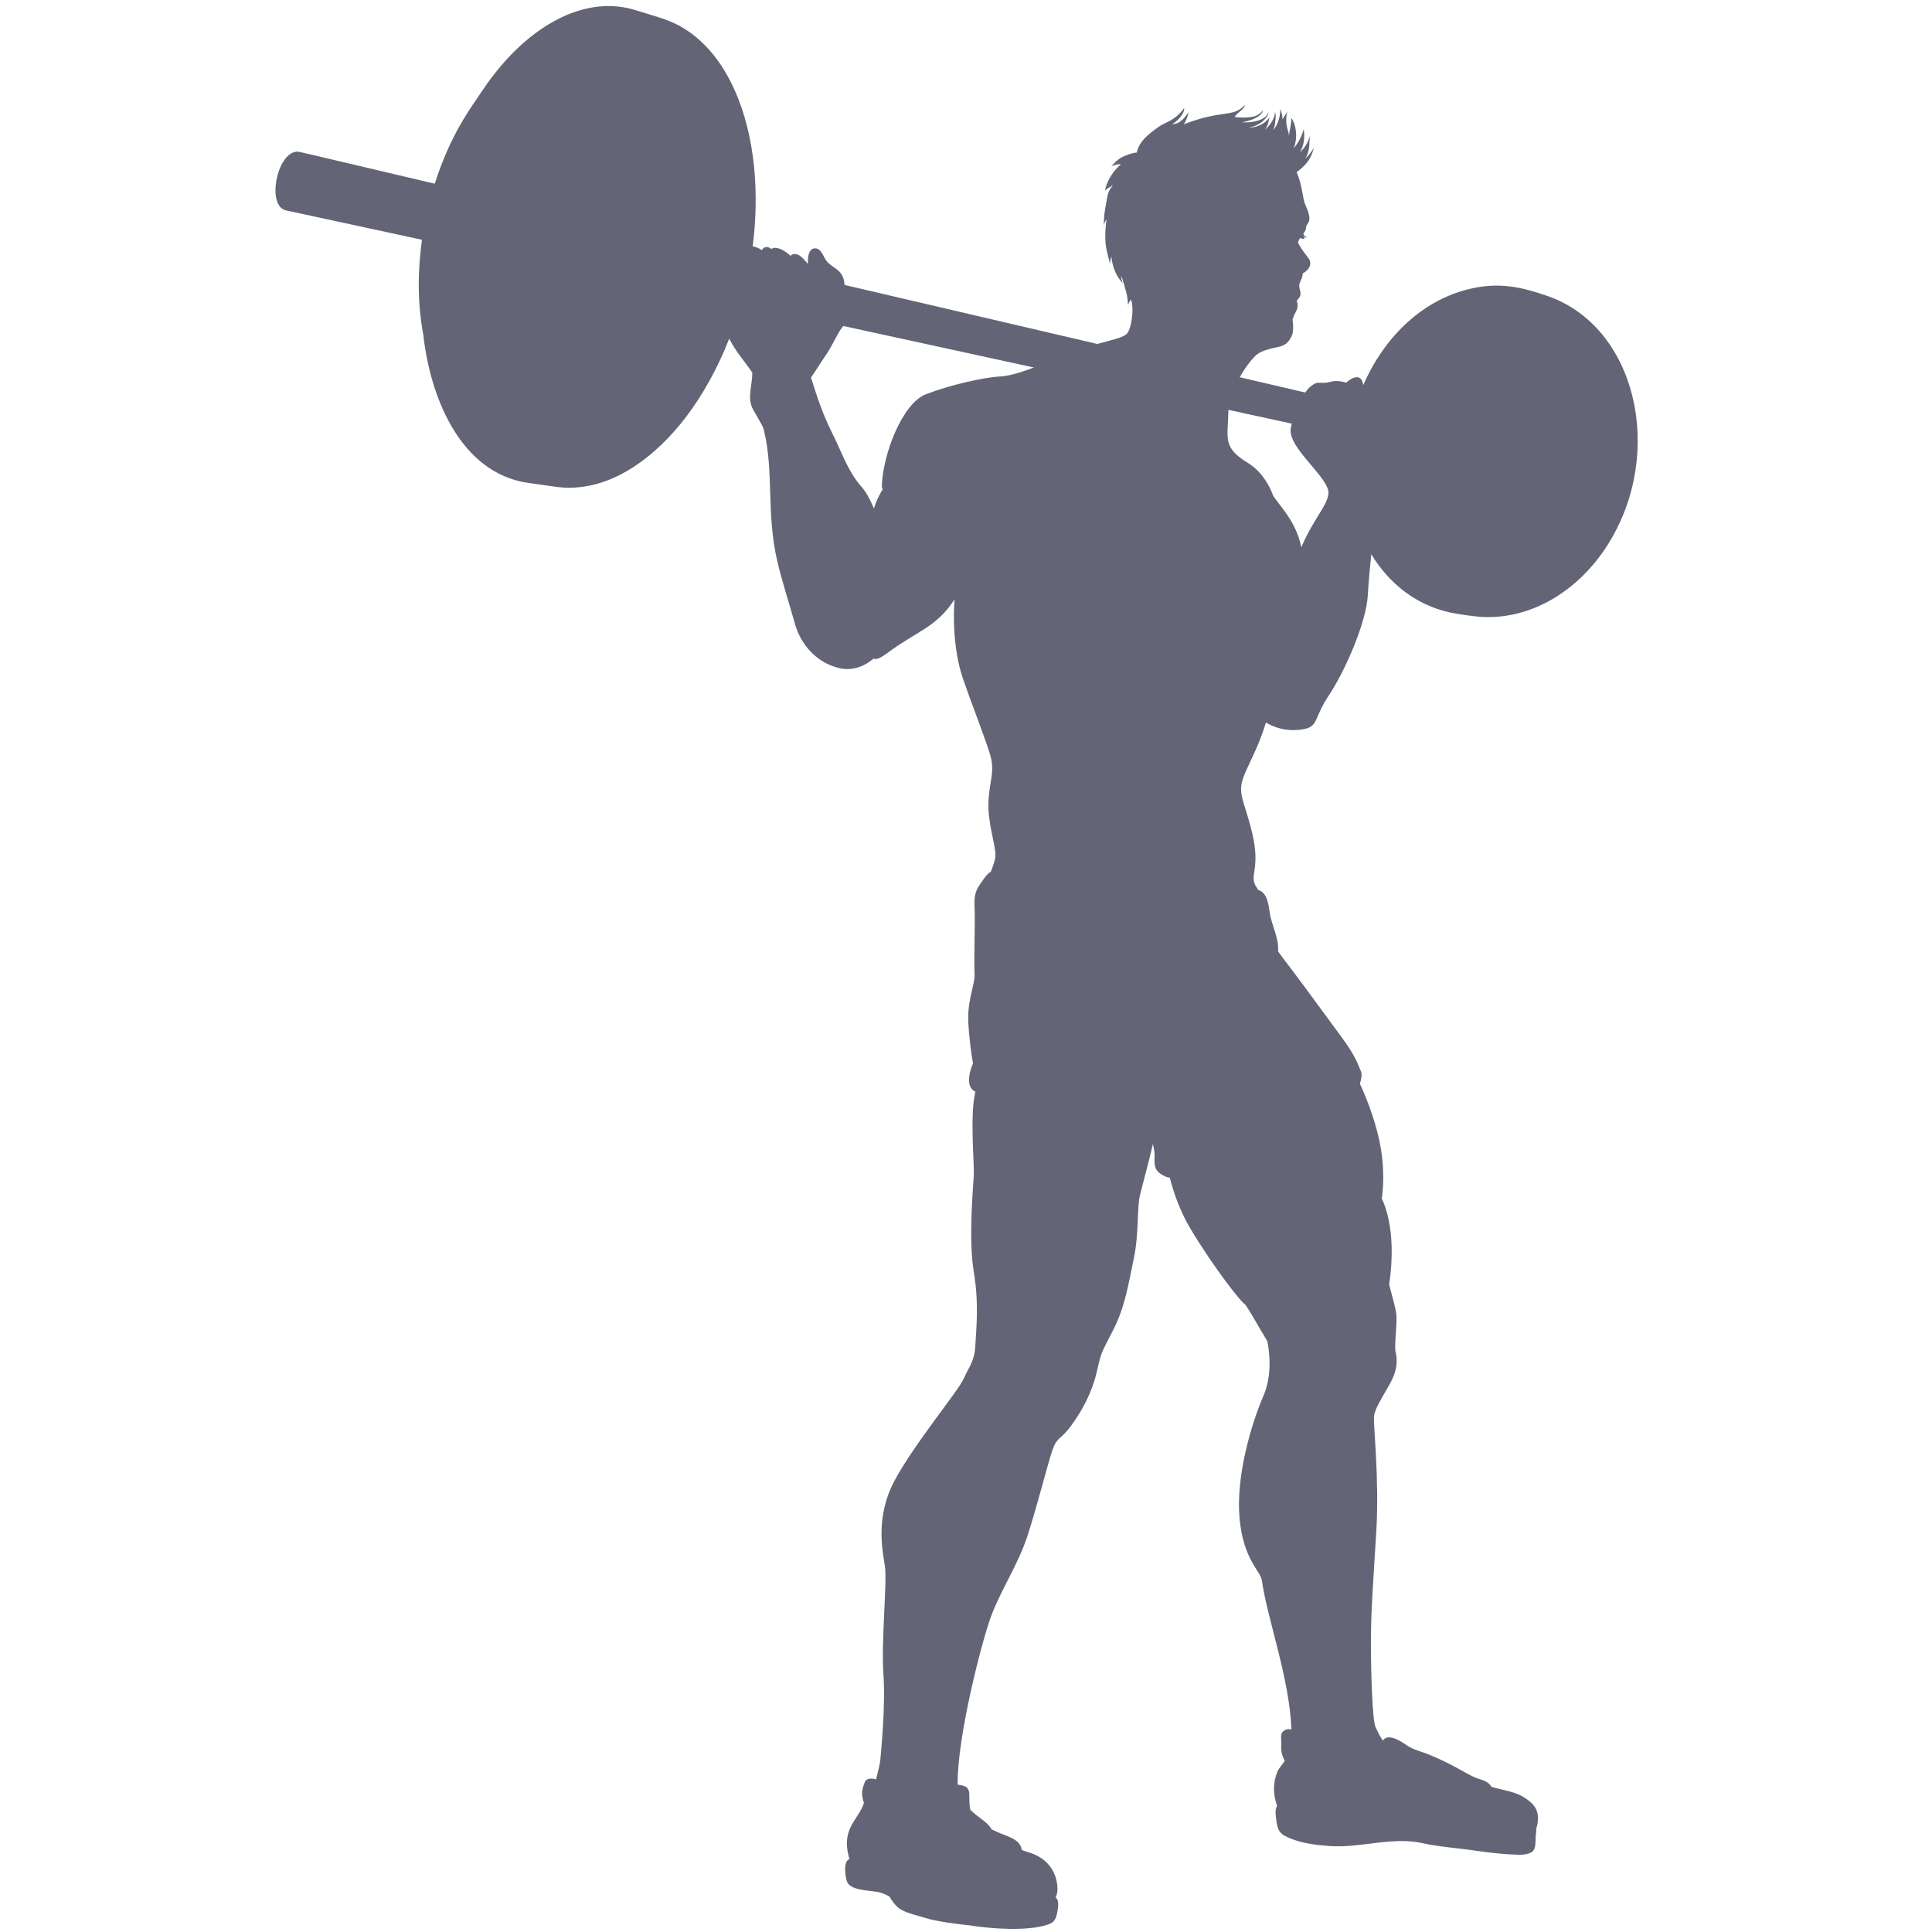
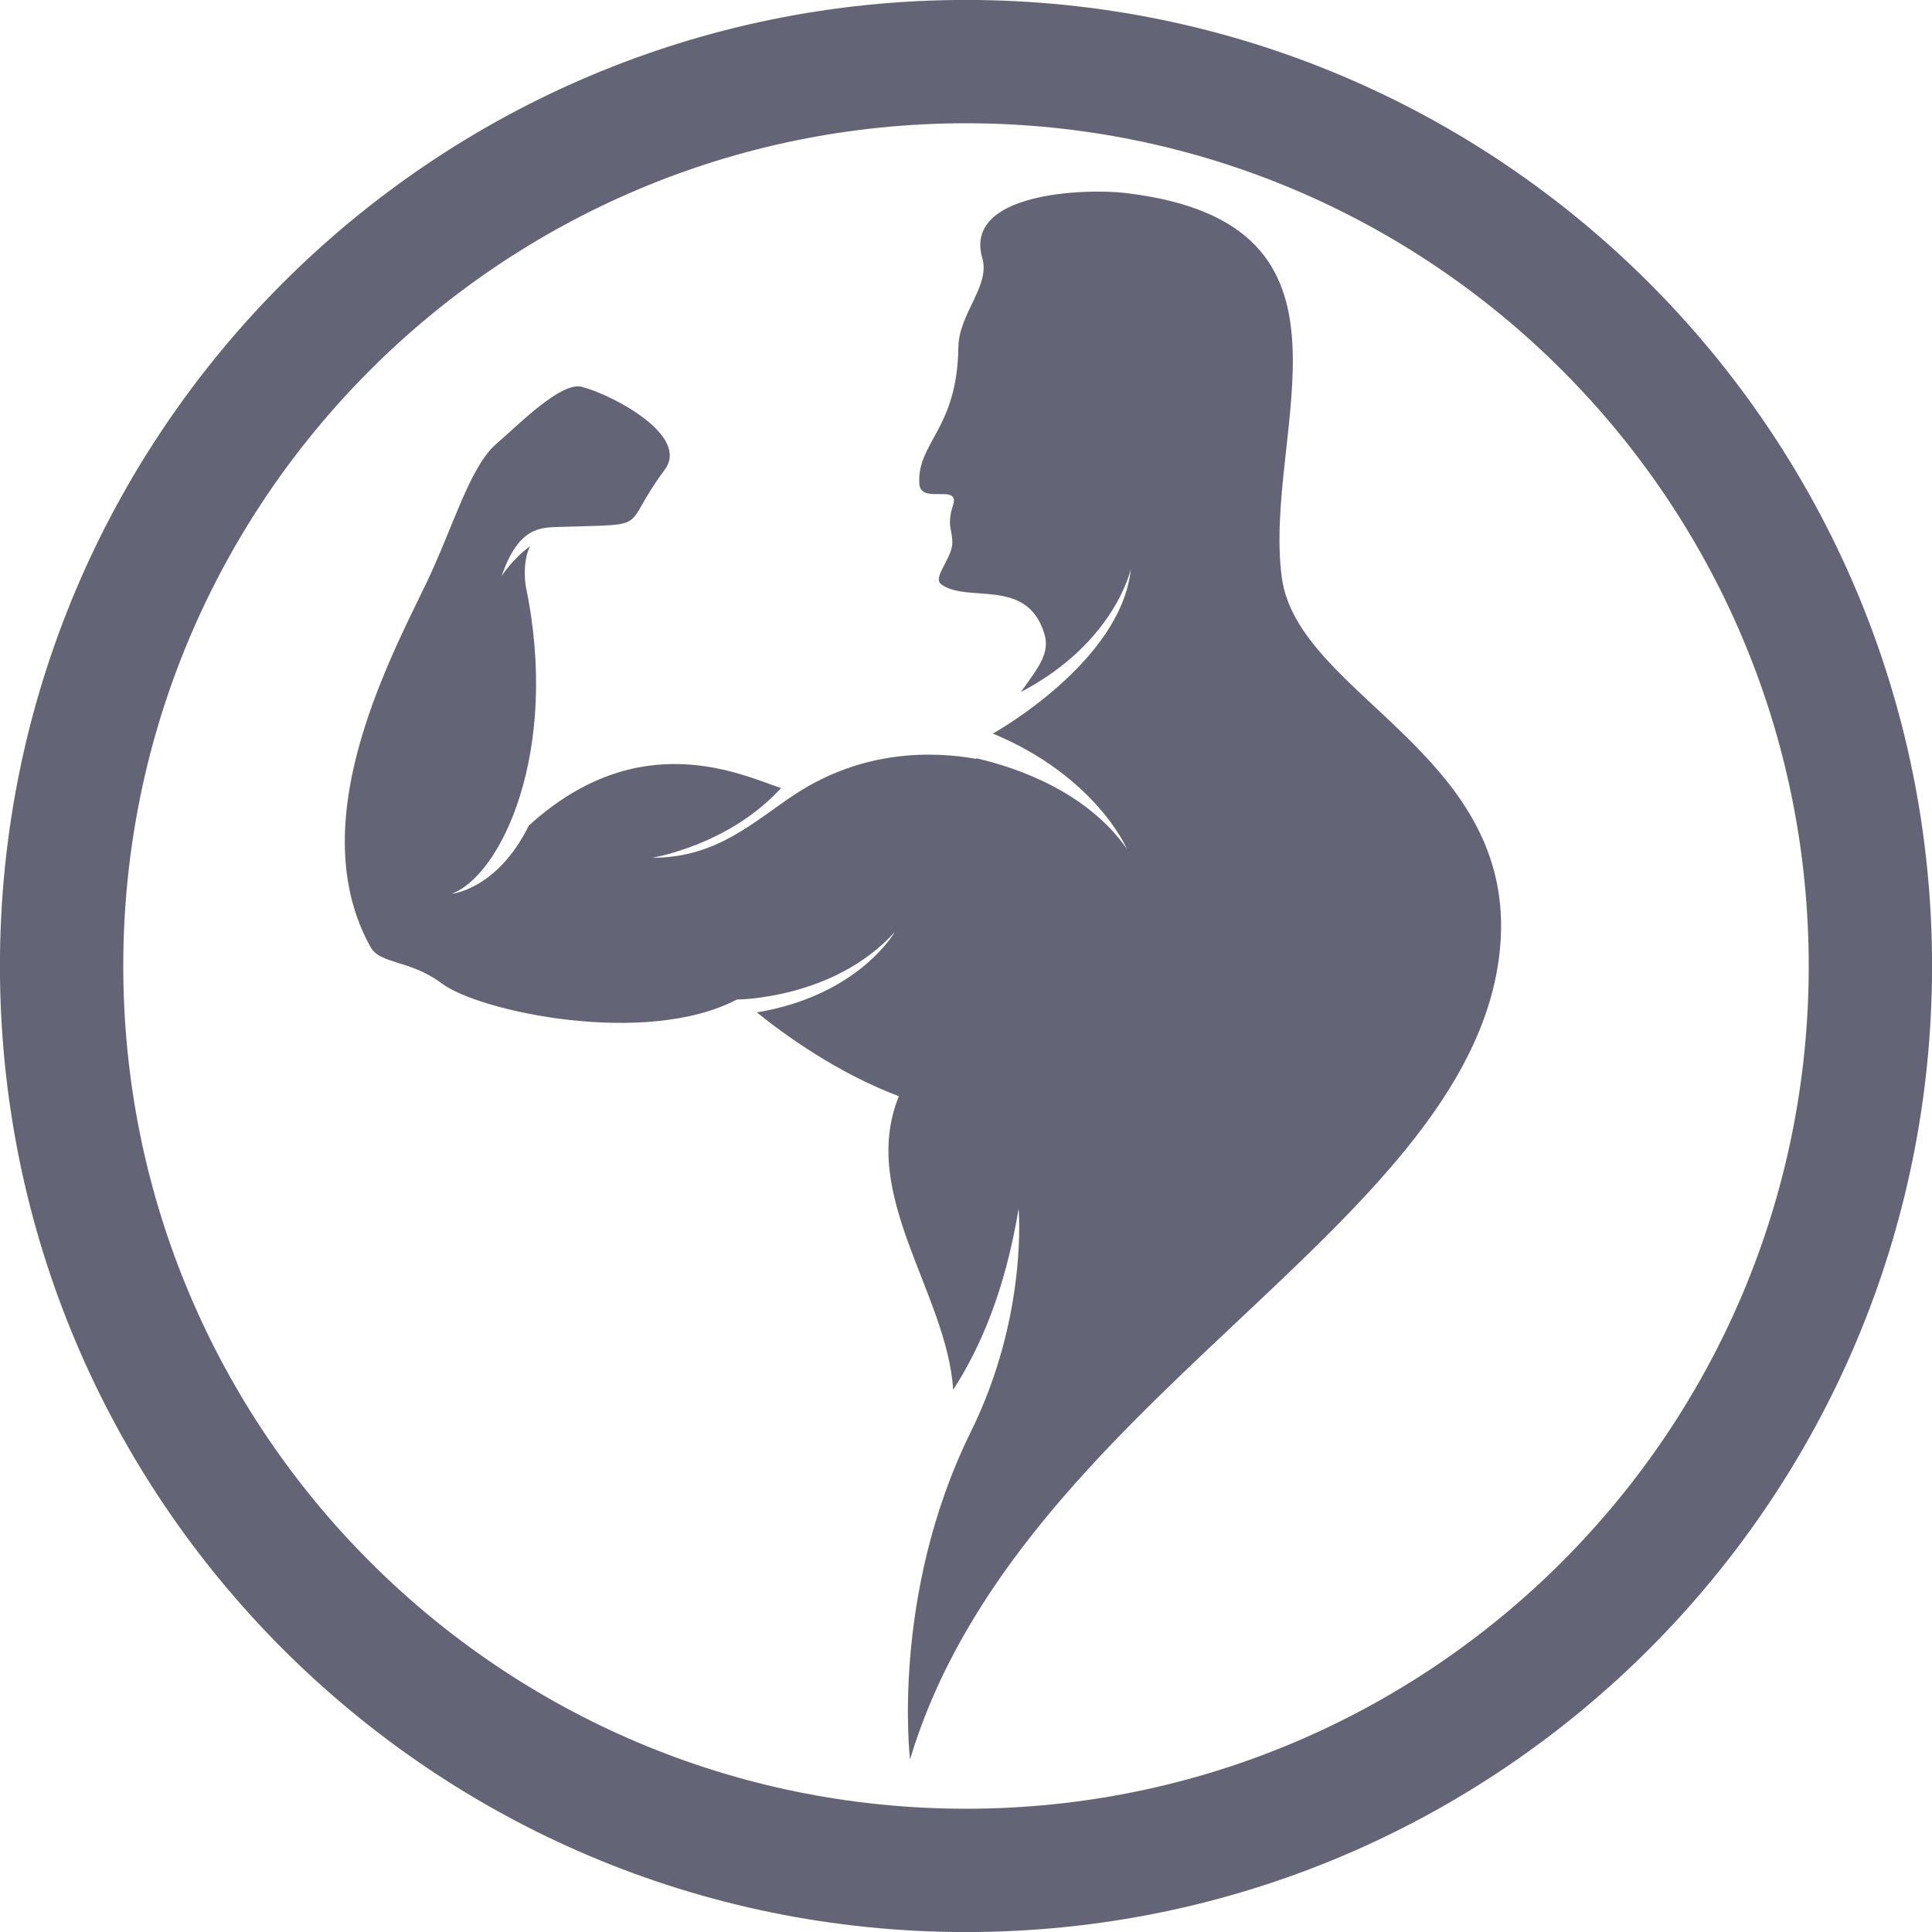
<svg xmlns="http://www.w3.org/2000/svg" width="500" zoomAndPan="magnify" viewBox="0 0 375 375" height="500" preserveAspectRatio="xMidYMid meet" version="1.0">
  <rect x="-37.5" width="450" fill="#ffffff" y="-37.5" height="450" fill-opacity="1" />
  <rect x="-37.5" width="450" fill="#ffffff" y="-37.5" height="450" fill-opacity="1" />
-   <path fill="#636576" d="M 161.559 84.121 C 163.395 87.75 164.551 91.5 167.293 94.574 C 168.016 95.383 168.891 96.906 169.629 98.699 C 170.047 97.305 170.641 96.078 171.32 94.996 C 171.215 94.77 171.16 94.562 171.164 94.371 C 171.312 88.375 175.062 78.324 179.715 76.527 C 184.359 74.727 190.961 73.227 194.109 73.078 C 196.047 72.984 198.828 72.043 200.688 71.332 C 187.289 68.414 174.043 65.527 163.68 63.273 C 163.414 63.633 163.125 63.984 162.914 64.348 C 161.98 65.941 161.262 67.562 160.203 69.07 C 159.324 70.336 158.414 71.84 157.418 73.281 C 158.555 76.98 159.789 80.633 161.559 84.121 Z M 242.25 89.875 C 244.949 91.523 246.449 94.371 247.047 96.023 C 247.516 97.309 251.539 100.781 252.578 106.23 C 255.168 100.125 258.59 97.191 257.711 94.832 C 256.512 91.617 250.496 87 250.496 83.574 C 250.496 83.246 250.586 82.781 250.742 82.23 C 247.234 81.465 243.066 80.559 238.434 79.551 C 238.352 85.16 237.184 86.777 242.25 89.875 Z M 57.473 29.449 C 57.98 29.379 56.234 29.031 84.387 35.656 C 87.5 25.906 91.473 20.836 93.34 18.004 C 96.551 13.121 100.641 8.527 105.547 5.312 C 110.945 1.777 117.188 0.059 123.27 1.949 C 128.031 3.422 130.141 3.898 132.82 5.559 C 137.281 8.328 140.449 12.703 142.586 17.477 C 146.684 26.625 147.371 37.781 146.102 47.836 C 146.566 47.855 147.324 48.16 147.867 48.559 C 148.332 47.809 149.004 47.754 149.711 48.332 C 150.715 47.598 152.621 48.828 153.438 49.66 C 153.891 49.109 154.77 49.289 155.316 49.688 C 155.805 50.043 156.328 50.605 156.809 51.246 C 156.758 49.914 156.93 48.16 158.254 48.203 C 159.414 48.238 159.797 49.805 160.371 50.578 C 161.539 52.16 163.777 52.195 163.922 55.305 L 212.992 66.762 C 215.652 66.004 218.215 65.531 218.836 64.645 C 219.629 63.512 219.969 60.57 219.742 58.984 C 219.715 58.785 219.633 58.488 219.512 58.113 C 219.301 58.457 219.094 58.801 218.914 59.164 C 218.957 57.43 218.32 55.859 217.902 54.238 C 217.797 54.031 217.695 53.82 217.598 53.605 C 217.57 54.082 217.789 54.52 217.941 54.953 C 216.648 53.738 215.844 51.496 215.719 49.789 C 215.559 50.301 215.418 50.848 215.457 51.391 C 215.047 48.855 214.102 48.07 214.766 42.578 C 214.527 42.895 214.27 43.43 214.277 43.84 C 214.176 42.422 214.426 40.895 214.695 39.508 C 214.848 38.727 214.941 37.797 215.277 37.062 C 215.473 36.633 215.824 36.27 216.016 35.859 C 215.594 36.359 214.836 36.492 214.477 37.062 C 214.734 35.242 216.16 33.008 217.582 31.895 C 217.023 31.82 216.078 32.043 215.707 32.363 C 216.363 31.453 217.227 30.707 218.281 30.273 C 218.887 30.023 219.82 29.652 220.637 29.617 C 220.906 28.254 221.844 27.051 222.93 26.137 C 224.043 25.199 225.137 24.336 226.469 23.746 C 227.832 23.141 229.004 22.191 229.852 20.957 C 229.957 22.027 228.453 23.648 227.531 24.059 C 228.953 24.164 229.992 22.816 230.703 21.789 C 230.566 22.598 230.223 23.383 229.793 24.117 C 237.367 21.184 239.273 22.918 241.664 20.359 C 241.484 21.336 240.016 21.879 239.66 22.715 C 240.457 22.773 241.152 22.871 241.973 22.797 C 243.078 22.703 244.098 22.695 245.152 21.41 C 244.809 22.832 242.473 23.465 241.082 23.738 C 242.828 23.859 245.68 23.441 246.215 21.812 C 246.281 22.387 245.508 23.168 245.133 23.508 C 244.375 24.188 243.344 24.586 242.336 24.836 C 243.969 24.68 245.445 24.164 246.422 22.738 C 246.184 23.355 246.355 24.055 245.508 25.168 C 246.449 24.438 247.543 22.891 247.457 21.691 C 247.723 22.266 247.57 23.191 247.5 23.793 C 247.445 24.277 247.363 24.961 247.062 25.371 C 248.23 24.098 248.648 21.84 248.426 21.086 C 248.766 21.715 248.914 22.438 248.938 23.176 C 249.238 22.66 249.578 22.148 249.902 21.57 C 249.574 22.508 249.598 23.879 249.84 24.84 C 249.941 25.246 250.203 25.953 250.191 26.387 C 250.246 25.309 250.719 24.012 250.621 22.883 C 251.727 24.285 251.871 27.23 251.059 28.797 C 252.043 27.754 252.668 26.395 253.055 25.055 C 253.305 26.684 253.082 28.285 252.324 29.512 C 253.32 28.695 253.879 27.641 254.242 26.379 C 254.09 27.883 254.27 29.555 253.285 30.836 C 254.047 30.176 254.52 29.551 255.012 28.68 C 254.488 30.934 253.434 32.09 251.676 33.422 C 252.797 35.906 252.797 38.5 253.363 39.742 C 255.082 43.52 253.477 42.992 253.477 44.383 C 253.477 44.66 253.25 44.984 252.969 45.348 C 253.055 45.691 253.25 45.961 253.75 46.047 C 253.504 46.125 253.215 46.109 253.008 45.973 C 253.031 46.137 253.203 46.332 253.285 46.367 C 252.938 46.391 252.625 46.32 252.344 46.188 C 252.168 46.461 252.02 46.742 251.941 47.047 C 252.332 47.996 253.094 48.938 253.652 49.691 C 254.012 50.18 254.332 50.488 254.324 51.133 C 254.305 51.969 253.602 52.676 252.867 53.066 C 252.789 54.234 252.289 54.52 252.199 55.297 C 252.066 56.465 253.094 57.031 251.676 58.375 C 251.977 58.953 251.906 59.84 251.551 60.457 C 251.102 61.25 250.875 62.043 250.875 62.043 C 250.875 62.043 251.215 64.078 250.762 65.098 C 250.309 66.117 249.742 67.023 248.043 67.363 C 246.344 67.703 245.098 68.039 244.082 68.719 C 243.359 69.203 241.719 71.23 240.629 73.219 L 253.352 76.188 C 253.918 75.32 254.391 74.98 254.996 74.578 C 255.895 73.977 256.645 74.578 258.145 74.129 C 259.645 73.68 261.297 74.277 261.297 74.277 C 261.297 74.277 262.496 73.078 263.543 73.227 C 264.148 73.312 264.5 73.945 264.609 74.746 C 268.449 65.867 275.648 58.473 284.949 56.152 C 290.863 54.676 295.195 55.676 300.289 57.422 C 317.527 63.336 323.188 87.531 312.359 105.254 C 306.684 114.543 297.199 120.453 287.191 119.715 C 286.195 119.641 283.055 119.242 281.387 118.871 C 274.719 117.371 269.562 113.18 266.164 107.586 C 265.914 109.996 265.637 112.957 265.492 115.516 C 265.191 120.918 260.996 130.367 257.996 134.863 C 254.996 139.363 255.895 140.863 253.348 141.461 C 251.273 141.949 248.406 141.844 245.711 140.25 C 244.391 144.703 242.398 148.215 241.5 150.461 C 240.301 153.461 241.051 154.66 242.25 158.707 C 243.449 162.758 244.047 165.758 243.449 169.207 C 243.027 171.621 243.855 171.902 244.188 172.734 C 245.926 173.238 246.18 175.301 246.457 177.148 C 246.84 179.715 248.289 182.086 248.074 184.68 C 248.898 185.824 249.773 186.953 250.648 188.102 C 253.047 191.25 257.395 197.25 260.395 201.301 C 263.395 205.348 263.695 206.996 264.145 207.898 C 264.352 208.316 264.332 209.16 263.965 210.375 C 265.504 213.664 267.312 218.551 268.043 223.043 C 268.945 228.594 268.195 232.645 268.195 232.645 C 268.195 232.645 271.328 238.23 269.625 249.324 C 270.223 251.652 270.93 253.934 271.043 255.289 C 271.191 257.086 270.594 261.285 270.895 262.484 C 271.191 263.684 271.344 265.633 269.992 268.184 C 268.645 270.734 266.844 273.281 266.691 274.934 C 266.543 276.582 267.742 287.078 267.145 297.129 C 266.543 307.176 266.094 312.574 266.094 318.723 C 266.094 324.871 266.395 334.02 266.992 335.219 C 267.395 336.02 267.73 336.957 268.445 337.844 C 269.207 336.555 271.223 337.41 273.305 338.938 C 274.777 339.781 275.664 339.883 277.137 340.477 C 281.895 342.387 284.031 343.98 286.133 344.93 C 287.336 345.473 288.82 345.59 289.48 346.82 C 291.789 347.535 294.23 347.684 296.281 349.172 C 297.48 350.043 298.34 350.879 298.492 352.391 C 298.578 353.199 298.488 354.105 298.184 354.902 C 298.262 355.379 298.086 356.094 298.066 356.539 C 298.035 357.34 298.145 358.746 297.488 359.352 C 296.91 359.887 295.562 360.035 294.828 360.012 C 292.094 359.934 289.227 359.637 286.508 359.23 C 283.035 358.711 279.523 358.508 276.086 357.754 C 270.09 356.441 263.992 358.777 257.957 358.309 C 255.746 358.137 253.211 357.855 251.109 357.082 C 248.285 356.043 247.941 355.57 247.625 352.41 C 247.555 351.699 247.566 350.992 247.883 350.527 C 247.023 348.074 247.129 346.035 247.887 344.004 C 248.164 343.266 248.863 342.539 249.371 341.793 C 248.609 340.16 248.695 340.07 248.695 338.145 C 248.695 337.168 248.43 336.379 249.32 335.863 C 249.754 335.609 250.223 335.57 250.664 335.68 C 250.297 325.773 246.012 314.324 244.949 306.875 C 244.648 304.777 241.348 302.828 240.598 294.73 C 239.848 286.629 242.848 276.434 245.25 270.883 C 246.531 267.914 246.734 264.09 245.984 260.32 C 244.371 257.699 241.895 253.168 241.5 253.035 C 241.051 252.887 235.949 246.59 231.152 238.641 C 229.082 235.215 227.824 231.594 227.059 228.582 C 226.625 228.543 226.234 228.41 225.754 228.145 C 224.402 227.395 223.953 226.645 224.105 224.543 C 224.145 223.949 224.008 223.039 223.785 222.043 C 222.844 226.098 221.691 230.184 221.254 232.043 C 220.652 234.594 221.102 239.391 220.055 244.34 C 219.004 249.289 218.402 253.637 216.004 258.285 C 213.605 262.934 213.754 262.484 212.855 266.387 C 211.957 270.285 210.004 273.883 207.906 276.73 C 205.809 279.582 205.207 278.832 204.309 281.383 C 203.406 283.93 201.16 292.93 199.359 298.328 C 197.559 303.727 194.41 308.375 192.461 313.477 C 190.629 318.262 185.742 337.262 185.879 346.387 C 187.086 346.609 188.145 346.648 188.141 348.387 C 188.141 349.273 188.148 350.289 188.32 351.254 C 190.094 353.035 191.562 353.484 192.48 355.078 C 192.859 355.254 193.242 355.43 193.617 355.609 C 195.223 356.387 198.094 356.895 198.316 359.082 C 198.961 359.285 199.598 359.504 200.219 359.727 C 203.105 360.754 204.938 362.988 205.227 366.043 C 205.312 366.957 205.203 367.707 204.895 368.316 C 205.641 368.836 205.387 370.242 205.227 371.105 C 204.992 372.395 204.691 373.109 203.438 373.543 C 199.422 374.922 192.375 374.383 188.086 373.699 C 186.023 373.508 181.723 372.957 179.602 372.266 C 177.973 371.738 175.469 371.309 174.18 370.137 C 173.633 369.645 173.098 368.883 172.625 368.105 C 171.93 367.727 171.215 367.395 170.391 367.234 C 168.809 366.93 165.219 366.961 164.449 365.336 C 164.074 364.547 163.602 361.203 164.883 360.844 C 163.07 354.852 166.703 353.215 167.68 349.949 C 167.316 348.727 167.125 347.949 167.641 346.512 C 167.887 345.82 167.949 345.398 168.734 345.254 C 169.031 345.199 169.621 345.238 170.047 345.379 C 170.496 343.598 170.824 342.176 170.863 341.668 C 171.016 339.867 171.914 331.172 171.465 324.871 C 171.016 318.574 172.215 307.027 171.766 304.027 C 171.312 301.027 169.816 294.43 173.715 287.23 C 177.613 280.031 186.012 269.984 187.059 267.586 C 188.109 265.184 189.16 264.285 189.312 261.137 C 189.461 257.988 190.062 253.188 189.012 246.891 C 187.961 240.59 188.863 230.844 189.012 228.145 C 189.137 225.871 188.199 216.156 189.332 211.891 C 187.449 211.098 188.051 208.219 188.863 206.398 C 188.863 206.398 188.262 203.398 187.961 198.75 C 187.66 194.102 189.312 191.102 189.16 188.852 C 189.012 186.602 189.312 178.953 189.16 176.105 C 189.012 173.254 189.609 172.504 190.66 171.004 C 191.066 170.426 191.562 169.648 192.324 169.195 C 192.809 167.922 193.211 166.812 193.211 166.059 C 193.211 163.656 191.711 159.906 191.859 155.711 C 192.012 151.512 193.211 149.859 192.16 146.41 C 191.109 142.961 188.711 136.961 186.91 131.715 C 185.453 127.461 184.879 121.828 185.277 116.332 C 181.781 121.777 178.012 122.445 172.215 126.766 C 170.812 127.809 170 128.098 169.57 127.824 C 167.824 129.344 165.523 130.191 163.246 129.75 C 158.801 128.891 155.488 125.359 154.293 121.066 C 153.156 116.98 151.816 112.969 150.855 108.852 C 148.746 99.805 150.184 91.531 148.348 83.84 C 148.113 82.855 148.457 83.469 146.195 79.516 C 144.91 77.258 146.062 74.809 146.012 72.312 C 144.48 70.066 142.75 68.176 141.547 65.719 C 139.352 71.316 136.453 76.68 132.883 81.289 C 127.461 88.273 119.707 94.453 110.926 94.664 C 109.008 94.711 107.801 94.473 105.625 94.168 C 102.664 93.75 101.93 93.672 100.867 93.418 C 89.125 90.629 83.52 77.133 82.16 64.965 C 81.016 58.898 81.059 52.578 81.902 46.535 C 79.074 45.926 58.199 41.418 55.508 40.836 C 51.762 40.027 53.621 29.953 57.473 29.449 " fill-opacity="1" fill-rule="nonzero" />
+   <path fill="#636576" d="M 248.789 112.031 C 245.016 83.559 268.086 43.363 218.496 37.465 C 210.746 36.543 186.938 37.312 190.668 50.125 C 192.238 55.52 186.102 60.84 186.016 67.445 C 185.805 83.348 177.973 85.855 178.438 93.883 C 178.629 97.234 183.719 95.09 184.867 96.375 C 185.75 97.355 184.324 98.562 184.387 101.617 C 184.406 102.539 184.996 104.449 184.812 105.828 C 184.387 108.93 180.941 112.184 182.75 113.465 C 187.918 117.129 199.363 112 202.703 123.004 C 203.812 126.656 201.789 129.277 198.148 134.316 C 216.434 124.746 219.492 110.438 219.492 110.438 C 217.664 128.566 192.707 142.387 192.707 142.387 C 212.719 150.684 218.73 164.758 218.73 164.758 C 210.98 153.707 197.586 149.051 189.523 147.176 L 189.445 147.289 C 180.902 145.773 167.559 145.555 154.488 154.062 C 146.516 159.254 139.266 166.539 126.59 166.488 C 126.59 166.488 141.422 164.129 151.598 152.969 C 143.988 150.414 124.094 140.699 102.637 160.254 C 96.512 172.676 87.645 173.496 87.645 173.496 C 97.277 169.941 108.734 145.848 102.07 113.879 C 102.07 113.879 101.25 109.434 102.863 106.035 C 99.484 108.484 97.359 111.82 97.359 111.82 C 100.672 102.215 104.918 102.398 108.602 102.277 C 127.09 101.668 120.211 103.004 129.023 91.172 C 133.945 84.559 118.992 76.691 112.965 75.086 C 108.863 73.992 100.496 82.598 96.398 86.098 C 91.117 90.609 87.93 102.48 82.625 113.438 C 74.875 129.445 58.777 160.184 71.918 183.816 C 73.805 187.215 79.574 186.246 85.758 190.891 C 93.047 196.371 125.422 203.254 143.02 194.008 C 143.02 194.008 161.871 193.98 173.668 180.902 C 173.668 180.902 166.754 193.199 146.898 196.504 C 152.395 200.941 162.566 208.285 174.469 212.781 C 166.68 231.918 183.797 251 185.012 269.746 C 190.211 261.766 195.109 250.457 197.711 234.602 C 197.711 234.602 199.582 255.328 188.445 277.902 C 172.801 309.594 176.637 341.52 176.637 341.52 C 197.414 272.234 284.355 238.652 290.984 185.648 C 295.871 146.547 251.879 135.375 248.789 112.031 " fill-opacity="1" fill-rule="nonzero" />
+   <path fill="#636576" d="M 187.5 351.074 C 97.16 351.074 23.926 277.84 23.926 187.5 C 23.926 97.16 97.16 23.926 187.5 23.926 C 277.84 23.926 351.074 97.16 351.074 187.5 C 351.074 277.84 277.84 351.074 187.5 351.074 Z M 187.5 -0.012 C 83.938 -0.012 -0.012 83.941 -0.012 187.5 C -0.012 291.059 83.938 375.012 187.5 375.012 C 291.059 375.012 375.012 291.059 375.012 187.5 C 375.012 83.941 291.059 -0.012 187.5 -0.012 " fill-opacity="1" fill-rule="nonzero" />
</svg>
